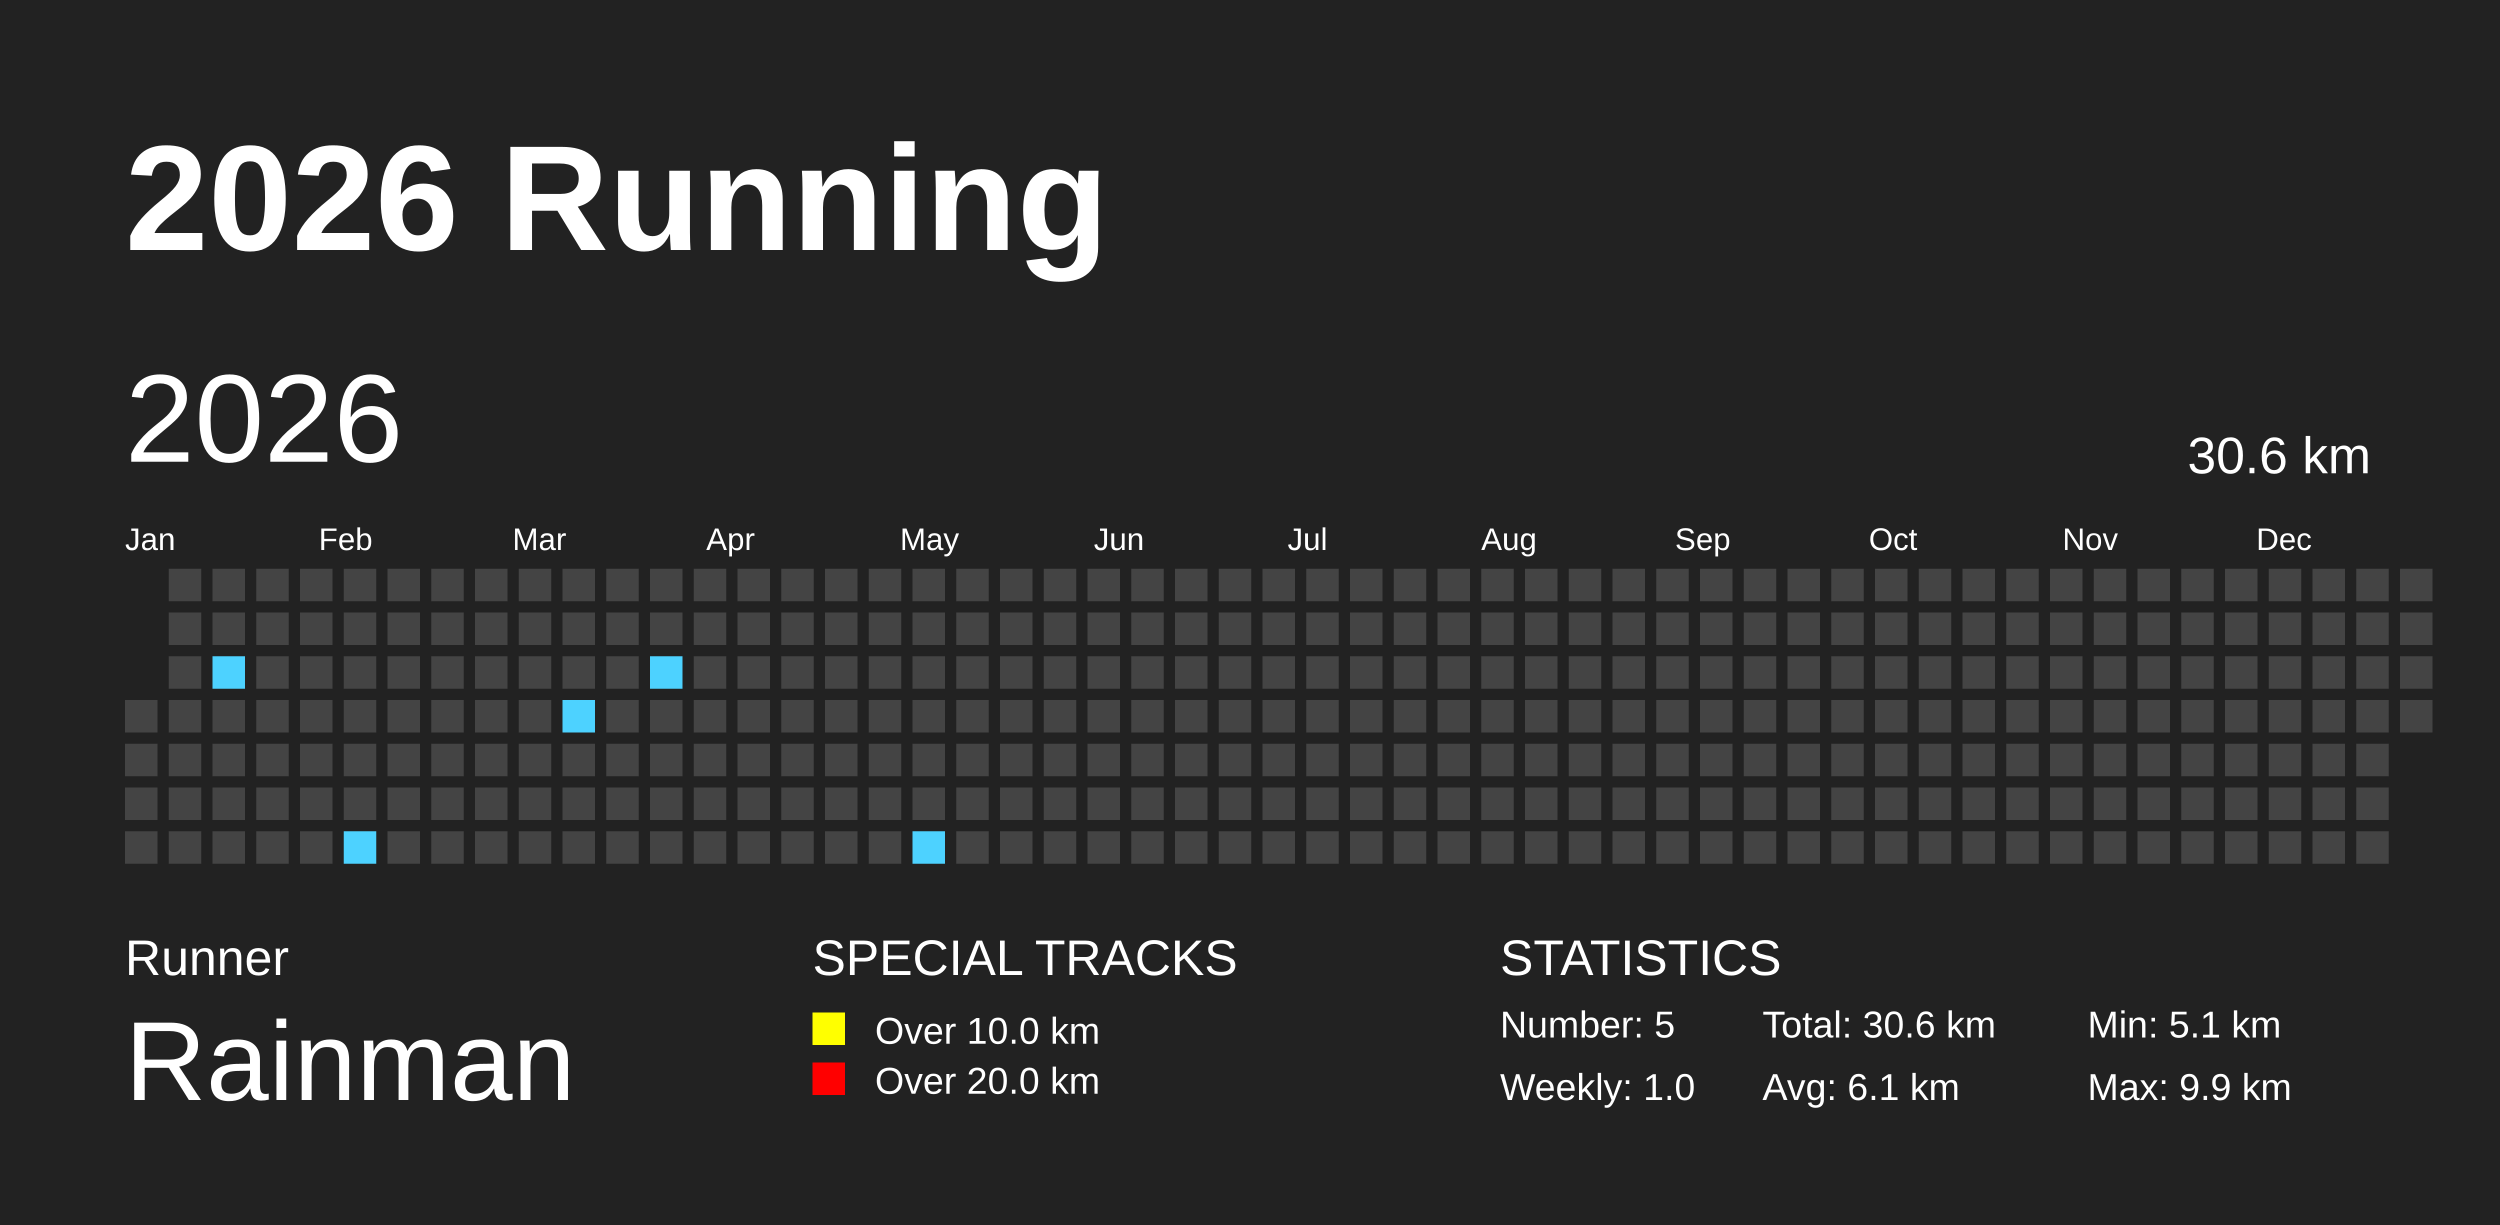
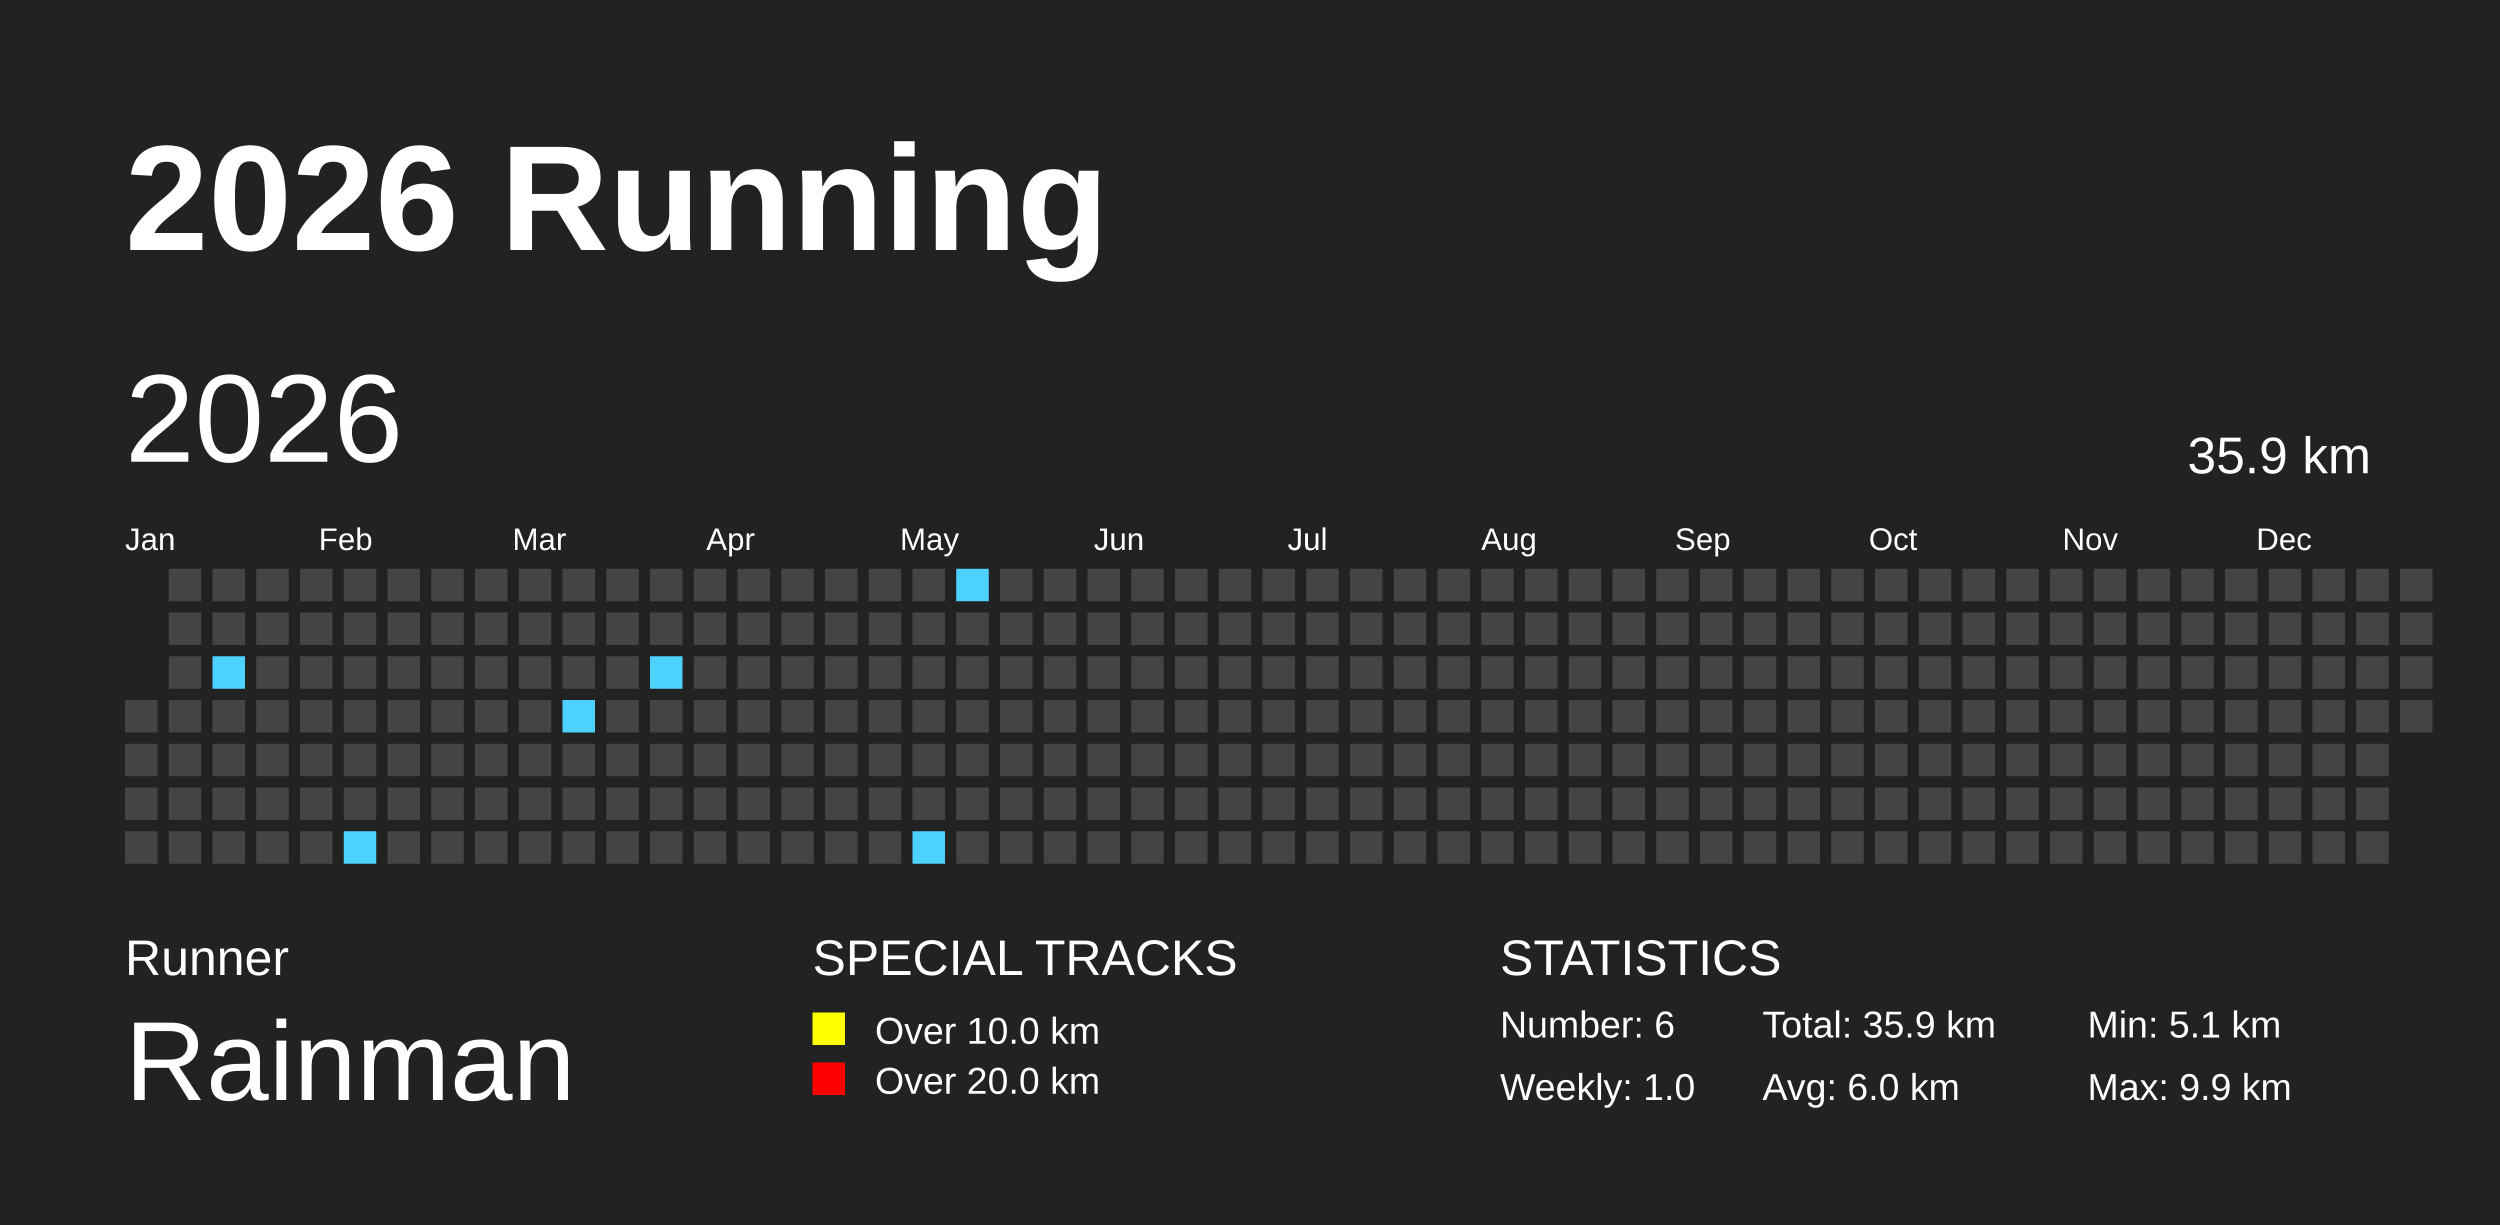
<svg xmlns="http://www.w3.org/2000/svg" baseProfile="full" height="98mm" version="1.1" viewBox="0,0,200,98" width="200mm">
  <defs />
  <rect fill="#222222" height="98" width="200" x="0" y="0" />
  <text fill="#FFFFFF" style="font-size:12px; font-family:Arial; font-weight:bold;" x="10" y="20">2026 Running</text>
  <text fill="#FFFFFF" style="font-size:4px; font-family:Arial" x="10" y="78">Runner</text>
  <text fill="#FFFFFF" style="font-size:9px; font-family:Arial" x="10" y="88">Rainman</text>
  <text fill="#FFFFFF" style="font-size:4px; font-family:Arial" x="65" y="78">SPECIAL TRACKS</text>
  <rect fill="yellow" height="2.6" width="2.6" x="65" y="81" />
  <text fill="#FFFFFF" style="font-size:3px; font-family:Arial" x="70" y="83.5">Over 10.0 km</text>
  <rect fill="red" height="2.6" width="2.6" x="65" y="85" />
  <text fill="#FFFFFF" style="font-size:3px; font-family:Arial" x="70" y="87.5">Over 20.0 km</text>
  <text fill="#FFFFFF" style="font-size:4px; font-family:Arial" x="120" y="78">STATISTICS</text>
-   <text fill="#FFFFFF" style="font-size:3px; font-family:Arial" x="120" y="83">Number: 5</text>
+   <text fill="#FFFFFF" style="font-size:3px; font-family:Arial" x="120" y="83">Number: 6</text>
  <text fill="#FFFFFF" style="font-size:3px; font-family:Arial" x="120" y="88">Weekly: 1.0</text>
-   <text fill="#FFFFFF" style="font-size:3px; font-family:Arial" x="141" y="83">Total: 30.6 km</text>
-   <text fill="#FFFFFF" style="font-size:3px; font-family:Arial" x="141" y="88">Avg: 6.1 km</text>
+   <text fill="#FFFFFF" style="font-size:3px; font-family:Arial" x="141" y="83">Total: 35.9 km</text>
+   <text fill="#FFFFFF" style="font-size:3px; font-family:Arial" x="141" y="88">Avg: 6.0 km</text>
  <text fill="#FFFFFF" style="font-size:3px; font-family:Arial" x="167" y="83">Min: 5.1 km</text>
  <text fill="#FFFFFF" style="font-size:3px; font-family:Arial" x="167" y="88">Max: 9.9 km</text>
  <text dominant-baseline="hanging" fill="#FFFFFF" style="font-size:10.0px; font-family:Arial;" x="10" y="30">2026</text>
-   <text dominant-baseline="hanging" fill="#FFFFFF" style="font-size:4.125px; font-family:Arial;" x="175" y="35">30.6 km</text>
+   <text dominant-baseline="hanging" fill="#FFFFFF" style="font-size:4.125px; font-family:Arial;" x="175" y="35">35.9 km</text>
  <text fill="#FFFFFF" style="font-size:2.5px; font-family:Arial" x="10.0" y="44">Jan</text>
  <text fill="#FFFFFF" style="font-size:2.5px; font-family:Arial" x="25.5" y="44">Feb</text>
  <text fill="#FFFFFF" style="font-size:2.5px; font-family:Arial" x="41.0" y="44">Mar</text>
  <text fill="#FFFFFF" style="font-size:2.5px; font-family:Arial" x="56.5" y="44">Apr</text>
  <text fill="#FFFFFF" style="font-size:2.5px; font-family:Arial" x="72.0" y="44">May</text>
  <text fill="#FFFFFF" style="font-size:2.5px; font-family:Arial" x="87.5" y="44">Jun</text>
  <text fill="#FFFFFF" style="font-size:2.5px; font-family:Arial" x="103.0" y="44">Jul</text>
  <text fill="#FFFFFF" style="font-size:2.5px; font-family:Arial" x="118.5" y="44">Aug</text>
  <text fill="#FFFFFF" style="font-size:2.5px; font-family:Arial" x="134.0" y="44">Sep</text>
  <text fill="#FFFFFF" style="font-size:2.5px; font-family:Arial" x="149.5" y="44">Oct</text>
  <text fill="#FFFFFF" style="font-size:2.5px; font-family:Arial" x="165.0" y="44">Nov</text>
  <text fill="#FFFFFF" style="font-size:2.5px; font-family:Arial" x="180.5" y="44">Dec</text>
  <rect fill="#444444" height="2.6" width="2.6" x="10.0" y="56.0" />
  <rect fill="#444444" height="2.6" width="2.6" x="10.0" y="59.5" />
  <rect fill="#444444" height="2.6" width="2.6" x="10.0" y="63.0" />
  <rect fill="#444444" height="2.6" width="2.6" x="10.0" y="66.5" />
  <rect fill="#444444" height="2.6" width="2.6" x="13.5" y="45.5" />
  <rect fill="#444444" height="2.6" width="2.6" x="13.5" y="49.0" />
  <rect fill="#444444" height="2.6" width="2.6" x="13.5" y="52.5" />
  <rect fill="#444444" height="2.6" width="2.6" x="13.5" y="56.0" />
  <rect fill="#444444" height="2.6" width="2.6" x="13.5" y="59.5" />
  <rect fill="#444444" height="2.6" width="2.6" x="13.5" y="63.0" />
  <rect fill="#444444" height="2.6" width="2.6" x="13.5" y="66.5" />
  <rect fill="#444444" height="2.6" width="2.6" x="17.0" y="45.5" />
  <rect fill="#444444" height="2.6" width="2.6" x="17.0" y="49.0" />
  <rect fill="#4DD2FF" height="2.6" width="2.6" x="17.0" y="52.5" />
  <rect fill="#444444" height="2.6" width="2.6" x="17.0" y="56.0" />
  <rect fill="#444444" height="2.6" width="2.6" x="17.0" y="59.5" />
  <rect fill="#444444" height="2.6" width="2.6" x="17.0" y="63.0" />
  <rect fill="#444444" height="2.6" width="2.6" x="17.0" y="66.5" />
  <rect fill="#444444" height="2.6" width="2.6" x="20.5" y="45.5" />
  <rect fill="#444444" height="2.6" width="2.6" x="20.5" y="49.0" />
  <rect fill="#444444" height="2.6" width="2.6" x="20.5" y="52.5" />
  <rect fill="#444444" height="2.6" width="2.6" x="20.5" y="56.0" />
  <rect fill="#444444" height="2.6" width="2.6" x="20.5" y="59.5" />
  <rect fill="#444444" height="2.6" width="2.6" x="20.5" y="63.0" />
  <rect fill="#444444" height="2.6" width="2.6" x="20.5" y="66.5" />
  <rect fill="#444444" height="2.6" width="2.6" x="24.0" y="45.5" />
  <rect fill="#444444" height="2.6" width="2.6" x="24.0" y="49.0" />
  <rect fill="#444444" height="2.6" width="2.6" x="24.0" y="52.5" />
  <rect fill="#444444" height="2.6" width="2.6" x="24.0" y="56.0" />
  <rect fill="#444444" height="2.6" width="2.6" x="24.0" y="59.5" />
  <rect fill="#444444" height="2.6" width="2.6" x="24.0" y="63.0" />
  <rect fill="#444444" height="2.6" width="2.6" x="24.0" y="66.5" />
  <rect fill="#444444" height="2.6" width="2.6" x="27.5" y="45.5" />
  <rect fill="#444444" height="2.6" width="2.6" x="27.5" y="49.0" />
  <rect fill="#444444" height="2.6" width="2.6" x="27.5" y="52.5" />
  <rect fill="#444444" height="2.6" width="2.6" x="27.5" y="56.0" />
  <rect fill="#444444" height="2.6" width="2.6" x="27.5" y="59.5" />
  <rect fill="#444444" height="2.6" width="2.6" x="27.5" y="63.0" />
  <rect fill="#4DD2FF" height="2.6" width="2.6" x="27.5" y="66.5" />
  <rect fill="#444444" height="2.6" width="2.6" x="31.0" y="45.5" />
  <rect fill="#444444" height="2.6" width="2.6" x="31.0" y="49.0" />
  <rect fill="#444444" height="2.6" width="2.6" x="31.0" y="52.5" />
  <rect fill="#444444" height="2.6" width="2.6" x="31.0" y="56.0" />
  <rect fill="#444444" height="2.6" width="2.6" x="31.0" y="59.5" />
  <rect fill="#444444" height="2.6" width="2.6" x="31.0" y="63.0" />
  <rect fill="#444444" height="2.6" width="2.6" x="31.0" y="66.5" />
  <rect fill="#444444" height="2.6" width="2.6" x="34.5" y="45.5" />
  <rect fill="#444444" height="2.6" width="2.6" x="34.5" y="49.0" />
  <rect fill="#444444" height="2.6" width="2.6" x="34.5" y="52.5" />
  <rect fill="#444444" height="2.6" width="2.6" x="34.5" y="56.0" />
  <rect fill="#444444" height="2.6" width="2.6" x="34.5" y="59.5" />
  <rect fill="#444444" height="2.6" width="2.6" x="34.5" y="63.0" />
  <rect fill="#444444" height="2.6" width="2.6" x="34.5" y="66.5" />
  <rect fill="#444444" height="2.6" width="2.6" x="38.0" y="45.5" />
  <rect fill="#444444" height="2.6" width="2.6" x="38.0" y="49.0" />
  <rect fill="#444444" height="2.6" width="2.6" x="38.0" y="52.5" />
  <rect fill="#444444" height="2.6" width="2.6" x="38.0" y="56.0" />
  <rect fill="#444444" height="2.6" width="2.6" x="38.0" y="59.5" />
  <rect fill="#444444" height="2.6" width="2.6" x="38.0" y="63.0" />
  <rect fill="#444444" height="2.6" width="2.6" x="38.0" y="66.5" />
  <rect fill="#444444" height="2.6" width="2.6" x="41.5" y="45.5" />
  <rect fill="#444444" height="2.6" width="2.6" x="41.5" y="49.0" />
  <rect fill="#444444" height="2.6" width="2.6" x="41.5" y="52.5" />
  <rect fill="#444444" height="2.6" width="2.6" x="41.5" y="56.0" />
  <rect fill="#444444" height="2.6" width="2.6" x="41.5" y="59.5" />
  <rect fill="#444444" height="2.6" width="2.6" x="41.5" y="63.0" />
  <rect fill="#444444" height="2.6" width="2.6" x="41.5" y="66.5" />
  <rect fill="#444444" height="2.6" width="2.6" x="45.0" y="45.5" />
  <rect fill="#444444" height="2.6" width="2.6" x="45.0" y="49.0" />
  <rect fill="#444444" height="2.6" width="2.6" x="45.0" y="52.5" />
  <rect fill="#4DD2FF" height="2.6" width="2.6" x="45.0" y="56.0" />
  <rect fill="#444444" height="2.6" width="2.6" x="45.0" y="59.5" />
  <rect fill="#444444" height="2.6" width="2.6" x="45.0" y="63.0" />
  <rect fill="#444444" height="2.6" width="2.6" x="45.0" y="66.5" />
  <rect fill="#444444" height="2.6" width="2.6" x="48.5" y="45.5" />
  <rect fill="#444444" height="2.6" width="2.6" x="48.5" y="49.0" />
  <rect fill="#444444" height="2.6" width="2.6" x="48.5" y="52.5" />
  <rect fill="#444444" height="2.6" width="2.6" x="48.5" y="56.0" />
  <rect fill="#444444" height="2.6" width="2.6" x="48.5" y="59.5" />
  <rect fill="#444444" height="2.6" width="2.6" x="48.5" y="63.0" />
  <rect fill="#444444" height="2.6" width="2.6" x="48.5" y="66.5" />
  <rect fill="#444444" height="2.6" width="2.6" x="52.0" y="45.5" />
  <rect fill="#444444" height="2.6" width="2.6" x="52.0" y="49.0" />
  <rect fill="#4DD2FF" height="2.6" width="2.6" x="52.0" y="52.5" />
  <rect fill="#444444" height="2.6" width="2.6" x="52.0" y="56.0" />
  <rect fill="#444444" height="2.6" width="2.6" x="52.0" y="59.5" />
  <rect fill="#444444" height="2.6" width="2.6" x="52.0" y="63.0" />
  <rect fill="#444444" height="2.6" width="2.6" x="52.0" y="66.5" />
  <rect fill="#444444" height="2.6" width="2.6" x="55.5" y="45.5" />
  <rect fill="#444444" height="2.6" width="2.6" x="55.5" y="49.0" />
  <rect fill="#444444" height="2.6" width="2.6" x="55.5" y="52.5" />
  <rect fill="#444444" height="2.6" width="2.6" x="55.5" y="56.0" />
  <rect fill="#444444" height="2.6" width="2.6" x="55.5" y="59.5" />
  <rect fill="#444444" height="2.6" width="2.6" x="55.5" y="63.0" />
  <rect fill="#444444" height="2.6" width="2.6" x="55.5" y="66.5" />
  <rect fill="#444444" height="2.6" width="2.6" x="59.0" y="45.5" />
  <rect fill="#444444" height="2.6" width="2.6" x="59.0" y="49.0" />
  <rect fill="#444444" height="2.6" width="2.6" x="59.0" y="52.5" />
  <rect fill="#444444" height="2.6" width="2.6" x="59.0" y="56.0" />
  <rect fill="#444444" height="2.6" width="2.6" x="59.0" y="59.5" />
  <rect fill="#444444" height="2.6" width="2.6" x="59.0" y="63.0" />
  <rect fill="#444444" height="2.6" width="2.6" x="59.0" y="66.5" />
  <rect fill="#444444" height="2.6" width="2.6" x="62.5" y="45.5" />
  <rect fill="#444444" height="2.6" width="2.6" x="62.5" y="49.0" />
  <rect fill="#444444" height="2.6" width="2.6" x="62.5" y="52.5" />
  <rect fill="#444444" height="2.6" width="2.6" x="62.5" y="56.0" />
  <rect fill="#444444" height="2.6" width="2.6" x="62.5" y="59.5" />
  <rect fill="#444444" height="2.6" width="2.6" x="62.5" y="63.0" />
  <rect fill="#444444" height="2.6" width="2.6" x="62.5" y="66.5" />
  <rect fill="#444444" height="2.6" width="2.6" x="66.0" y="45.5" />
  <rect fill="#444444" height="2.6" width="2.6" x="66.0" y="49.0" />
  <rect fill="#444444" height="2.6" width="2.6" x="66.0" y="52.5" />
  <rect fill="#444444" height="2.6" width="2.6" x="66.0" y="56.0" />
  <rect fill="#444444" height="2.6" width="2.6" x="66.0" y="59.5" />
  <rect fill="#444444" height="2.6" width="2.6" x="66.0" y="63.0" />
  <rect fill="#444444" height="2.6" width="2.6" x="66.0" y="66.5" />
  <rect fill="#444444" height="2.6" width="2.6" x="69.5" y="45.5" />
  <rect fill="#444444" height="2.6" width="2.6" x="69.5" y="49.0" />
  <rect fill="#444444" height="2.6" width="2.6" x="69.5" y="52.5" />
  <rect fill="#444444" height="2.6" width="2.6" x="69.5" y="56.0" />
  <rect fill="#444444" height="2.6" width="2.6" x="69.5" y="59.5" />
  <rect fill="#444444" height="2.6" width="2.6" x="69.5" y="63.0" />
  <rect fill="#444444" height="2.6" width="2.6" x="69.5" y="66.5" />
  <rect fill="#444444" height="2.6" width="2.6" x="73.0" y="45.5" />
  <rect fill="#444444" height="2.6" width="2.6" x="73.0" y="49.0" />
  <rect fill="#444444" height="2.6" width="2.6" x="73.0" y="52.5" />
  <rect fill="#444444" height="2.6" width="2.6" x="73.0" y="56.0" />
  <rect fill="#444444" height="2.6" width="2.6" x="73.0" y="59.5" />
  <rect fill="#444444" height="2.6" width="2.6" x="73.0" y="63.0" />
  <rect fill="#4DD2FF" height="2.6" width="2.6" x="73.0" y="66.5" />
-   <rect fill="#444444" height="2.6" width="2.6" x="76.5" y="45.5" />
+   <rect fill="#4DD2FF" height="2.6" width="2.6" x="76.5" y="45.5" />
  <rect fill="#444444" height="2.6" width="2.6" x="76.5" y="49.0" />
  <rect fill="#444444" height="2.6" width="2.6" x="76.5" y="52.5" />
  <rect fill="#444444" height="2.6" width="2.6" x="76.5" y="56.0" />
  <rect fill="#444444" height="2.6" width="2.6" x="76.5" y="59.5" />
  <rect fill="#444444" height="2.6" width="2.6" x="76.5" y="63.0" />
  <rect fill="#444444" height="2.6" width="2.6" x="76.5" y="66.5" />
  <rect fill="#444444" height="2.6" width="2.6" x="80.0" y="45.5" />
  <rect fill="#444444" height="2.6" width="2.6" x="80.0" y="49.0" />
  <rect fill="#444444" height="2.6" width="2.6" x="80.0" y="52.5" />
  <rect fill="#444444" height="2.6" width="2.6" x="80.0" y="56.0" />
  <rect fill="#444444" height="2.6" width="2.6" x="80.0" y="59.5" />
  <rect fill="#444444" height="2.6" width="2.6" x="80.0" y="63.0" />
  <rect fill="#444444" height="2.6" width="2.6" x="80.0" y="66.5" />
  <rect fill="#444444" height="2.6" width="2.6" x="83.5" y="45.5" />
  <rect fill="#444444" height="2.6" width="2.6" x="83.5" y="49.0" />
  <rect fill="#444444" height="2.6" width="2.6" x="83.5" y="52.5" />
  <rect fill="#444444" height="2.6" width="2.6" x="83.5" y="56.0" />
  <rect fill="#444444" height="2.6" width="2.6" x="83.5" y="59.5" />
  <rect fill="#444444" height="2.6" width="2.6" x="83.5" y="63.0" />
  <rect fill="#444444" height="2.6" width="2.6" x="83.5" y="66.5" />
  <rect fill="#444444" height="2.6" width="2.6" x="87.0" y="45.5" />
  <rect fill="#444444" height="2.6" width="2.6" x="87.0" y="49.0" />
  <rect fill="#444444" height="2.6" width="2.6" x="87.0" y="52.5" />
  <rect fill="#444444" height="2.6" width="2.6" x="87.0" y="56.0" />
  <rect fill="#444444" height="2.6" width="2.6" x="87.0" y="59.5" />
  <rect fill="#444444" height="2.6" width="2.6" x="87.0" y="63.0" />
  <rect fill="#444444" height="2.6" width="2.6" x="87.0" y="66.5" />
  <rect fill="#444444" height="2.6" width="2.6" x="90.5" y="45.5" />
  <rect fill="#444444" height="2.6" width="2.6" x="90.5" y="49.0" />
  <rect fill="#444444" height="2.6" width="2.6" x="90.5" y="52.5" />
  <rect fill="#444444" height="2.6" width="2.6" x="90.5" y="56.0" />
  <rect fill="#444444" height="2.6" width="2.6" x="90.5" y="59.5" />
  <rect fill="#444444" height="2.6" width="2.6" x="90.5" y="63.0" />
  <rect fill="#444444" height="2.6" width="2.6" x="90.5" y="66.5" />
  <rect fill="#444444" height="2.6" width="2.6" x="94.0" y="45.5" />
  <rect fill="#444444" height="2.6" width="2.6" x="94.0" y="49.0" />
  <rect fill="#444444" height="2.6" width="2.6" x="94.0" y="52.5" />
  <rect fill="#444444" height="2.6" width="2.6" x="94.0" y="56.0" />
  <rect fill="#444444" height="2.6" width="2.6" x="94.0" y="59.5" />
  <rect fill="#444444" height="2.6" width="2.6" x="94.0" y="63.0" />
  <rect fill="#444444" height="2.6" width="2.6" x="94.0" y="66.5" />
  <rect fill="#444444" height="2.6" width="2.6" x="97.5" y="45.5" />
  <rect fill="#444444" height="2.6" width="2.6" x="97.5" y="49.0" />
  <rect fill="#444444" height="2.6" width="2.6" x="97.5" y="52.5" />
  <rect fill="#444444" height="2.6" width="2.6" x="97.5" y="56.0" />
  <rect fill="#444444" height="2.6" width="2.6" x="97.5" y="59.5" />
  <rect fill="#444444" height="2.6" width="2.6" x="97.5" y="63.0" />
  <rect fill="#444444" height="2.6" width="2.6" x="97.5" y="66.5" />
  <rect fill="#444444" height="2.6" width="2.6" x="101.0" y="45.5" />
  <rect fill="#444444" height="2.6" width="2.6" x="101.0" y="49.0" />
  <rect fill="#444444" height="2.6" width="2.6" x="101.0" y="52.5" />
  <rect fill="#444444" height="2.6" width="2.6" x="101.0" y="56.0" />
  <rect fill="#444444" height="2.6" width="2.6" x="101.0" y="59.5" />
  <rect fill="#444444" height="2.6" width="2.6" x="101.0" y="63.0" />
  <rect fill="#444444" height="2.6" width="2.6" x="101.0" y="66.5" />
  <rect fill="#444444" height="2.6" width="2.6" x="104.5" y="45.5" />
  <rect fill="#444444" height="2.6" width="2.6" x="104.5" y="49.0" />
  <rect fill="#444444" height="2.6" width="2.6" x="104.5" y="52.5" />
  <rect fill="#444444" height="2.6" width="2.6" x="104.5" y="56.0" />
  <rect fill="#444444" height="2.6" width="2.6" x="104.5" y="59.5" />
  <rect fill="#444444" height="2.6" width="2.6" x="104.5" y="63.0" />
  <rect fill="#444444" height="2.6" width="2.6" x="104.5" y="66.5" />
  <rect fill="#444444" height="2.6" width="2.6" x="108.0" y="45.5" />
  <rect fill="#444444" height="2.6" width="2.6" x="108.0" y="49.0" />
  <rect fill="#444444" height="2.6" width="2.6" x="108.0" y="52.5" />
  <rect fill="#444444" height="2.6" width="2.6" x="108.0" y="56.0" />
  <rect fill="#444444" height="2.6" width="2.6" x="108.0" y="59.5" />
  <rect fill="#444444" height="2.6" width="2.6" x="108.0" y="63.0" />
  <rect fill="#444444" height="2.6" width="2.6" x="108.0" y="66.5" />
  <rect fill="#444444" height="2.6" width="2.6" x="111.5" y="45.5" />
  <rect fill="#444444" height="2.6" width="2.6" x="111.5" y="49.0" />
  <rect fill="#444444" height="2.6" width="2.6" x="111.5" y="52.5" />
  <rect fill="#444444" height="2.6" width="2.6" x="111.5" y="56.0" />
  <rect fill="#444444" height="2.6" width="2.6" x="111.5" y="59.5" />
  <rect fill="#444444" height="2.6" width="2.6" x="111.5" y="63.0" />
  <rect fill="#444444" height="2.6" width="2.6" x="111.5" y="66.5" />
  <rect fill="#444444" height="2.6" width="2.6" x="115.0" y="45.5" />
  <rect fill="#444444" height="2.6" width="2.6" x="115.0" y="49.0" />
  <rect fill="#444444" height="2.6" width="2.6" x="115.0" y="52.5" />
  <rect fill="#444444" height="2.6" width="2.6" x="115.0" y="56.0" />
  <rect fill="#444444" height="2.6" width="2.6" x="115.0" y="59.5" />
  <rect fill="#444444" height="2.6" width="2.6" x="115.0" y="63.0" />
  <rect fill="#444444" height="2.6" width="2.6" x="115.0" y="66.5" />
  <rect fill="#444444" height="2.6" width="2.6" x="118.5" y="45.5" />
  <rect fill="#444444" height="2.6" width="2.6" x="118.5" y="49.0" />
  <rect fill="#444444" height="2.6" width="2.6" x="118.5" y="52.5" />
  <rect fill="#444444" height="2.6" width="2.6" x="118.5" y="56.0" />
  <rect fill="#444444" height="2.6" width="2.6" x="118.5" y="59.5" />
  <rect fill="#444444" height="2.6" width="2.6" x="118.5" y="63.0" />
  <rect fill="#444444" height="2.6" width="2.6" x="118.5" y="66.5" />
  <rect fill="#444444" height="2.6" width="2.6" x="122.0" y="45.5" />
  <rect fill="#444444" height="2.6" width="2.6" x="122.0" y="49.0" />
  <rect fill="#444444" height="2.6" width="2.6" x="122.0" y="52.5" />
  <rect fill="#444444" height="2.6" width="2.6" x="122.0" y="56.0" />
  <rect fill="#444444" height="2.6" width="2.6" x="122.0" y="59.5" />
  <rect fill="#444444" height="2.6" width="2.6" x="122.0" y="63.0" />
  <rect fill="#444444" height="2.6" width="2.6" x="122.0" y="66.5" />
  <rect fill="#444444" height="2.6" width="2.6" x="125.5" y="45.5" />
  <rect fill="#444444" height="2.6" width="2.6" x="125.5" y="49.0" />
  <rect fill="#444444" height="2.6" width="2.6" x="125.5" y="52.5" />
  <rect fill="#444444" height="2.6" width="2.6" x="125.5" y="56.0" />
  <rect fill="#444444" height="2.6" width="2.6" x="125.5" y="59.5" />
  <rect fill="#444444" height="2.6" width="2.6" x="125.5" y="63.0" />
  <rect fill="#444444" height="2.6" width="2.6" x="125.5" y="66.5" />
  <rect fill="#444444" height="2.6" width="2.6" x="129.0" y="45.5" />
  <rect fill="#444444" height="2.6" width="2.6" x="129.0" y="49.0" />
  <rect fill="#444444" height="2.6" width="2.6" x="129.0" y="52.5" />
  <rect fill="#444444" height="2.6" width="2.6" x="129.0" y="56.0" />
  <rect fill="#444444" height="2.6" width="2.6" x="129.0" y="59.5" />
  <rect fill="#444444" height="2.6" width="2.6" x="129.0" y="63.0" />
  <rect fill="#444444" height="2.6" width="2.6" x="129.0" y="66.5" />
  <rect fill="#444444" height="2.6" width="2.6" x="132.5" y="45.5" />
  <rect fill="#444444" height="2.6" width="2.6" x="132.5" y="49.0" />
  <rect fill="#444444" height="2.6" width="2.6" x="132.5" y="52.5" />
  <rect fill="#444444" height="2.6" width="2.6" x="132.5" y="56.0" />
  <rect fill="#444444" height="2.6" width="2.6" x="132.5" y="59.5" />
  <rect fill="#444444" height="2.6" width="2.6" x="132.5" y="63.0" />
  <rect fill="#444444" height="2.6" width="2.6" x="132.5" y="66.5" />
  <rect fill="#444444" height="2.6" width="2.6" x="136.0" y="45.5" />
  <rect fill="#444444" height="2.6" width="2.6" x="136.0" y="49.0" />
  <rect fill="#444444" height="2.6" width="2.6" x="136.0" y="52.5" />
  <rect fill="#444444" height="2.6" width="2.6" x="136.0" y="56.0" />
  <rect fill="#444444" height="2.6" width="2.6" x="136.0" y="59.5" />
  <rect fill="#444444" height="2.6" width="2.6" x="136.0" y="63.0" />
  <rect fill="#444444" height="2.6" width="2.6" x="136.0" y="66.5" />
  <rect fill="#444444" height="2.6" width="2.6" x="139.5" y="45.5" />
  <rect fill="#444444" height="2.6" width="2.6" x="139.5" y="49.0" />
  <rect fill="#444444" height="2.6" width="2.6" x="139.5" y="52.5" />
  <rect fill="#444444" height="2.6" width="2.6" x="139.5" y="56.0" />
  <rect fill="#444444" height="2.6" width="2.6" x="139.5" y="59.5" />
  <rect fill="#444444" height="2.6" width="2.6" x="139.5" y="63.0" />
  <rect fill="#444444" height="2.6" width="2.6" x="139.5" y="66.5" />
  <rect fill="#444444" height="2.6" width="2.6" x="143.0" y="45.5" />
  <rect fill="#444444" height="2.6" width="2.6" x="143.0" y="49.0" />
  <rect fill="#444444" height="2.6" width="2.6" x="143.0" y="52.5" />
  <rect fill="#444444" height="2.6" width="2.6" x="143.0" y="56.0" />
  <rect fill="#444444" height="2.6" width="2.6" x="143.0" y="59.5" />
  <rect fill="#444444" height="2.6" width="2.6" x="143.0" y="63.0" />
  <rect fill="#444444" height="2.6" width="2.6" x="143.0" y="66.5" />
  <rect fill="#444444" height="2.6" width="2.6" x="146.5" y="45.5" />
  <rect fill="#444444" height="2.6" width="2.6" x="146.5" y="49.0" />
  <rect fill="#444444" height="2.6" width="2.6" x="146.5" y="52.5" />
  <rect fill="#444444" height="2.6" width="2.6" x="146.5" y="56.0" />
  <rect fill="#444444" height="2.6" width="2.6" x="146.5" y="59.5" />
  <rect fill="#444444" height="2.6" width="2.6" x="146.5" y="63.0" />
  <rect fill="#444444" height="2.6" width="2.6" x="146.5" y="66.5" />
  <rect fill="#444444" height="2.6" width="2.6" x="150.0" y="45.5" />
  <rect fill="#444444" height="2.6" width="2.6" x="150.0" y="49.0" />
  <rect fill="#444444" height="2.6" width="2.6" x="150.0" y="52.5" />
  <rect fill="#444444" height="2.6" width="2.6" x="150.0" y="56.0" />
  <rect fill="#444444" height="2.6" width="2.6" x="150.0" y="59.5" />
  <rect fill="#444444" height="2.6" width="2.6" x="150.0" y="63.0" />
  <rect fill="#444444" height="2.6" width="2.6" x="150.0" y="66.5" />
  <rect fill="#444444" height="2.6" width="2.6" x="153.5" y="45.5" />
  <rect fill="#444444" height="2.6" width="2.6" x="153.5" y="49.0" />
  <rect fill="#444444" height="2.6" width="2.6" x="153.5" y="52.5" />
  <rect fill="#444444" height="2.6" width="2.6" x="153.5" y="56.0" />
  <rect fill="#444444" height="2.6" width="2.6" x="153.5" y="59.5" />
  <rect fill="#444444" height="2.6" width="2.6" x="153.5" y="63.0" />
  <rect fill="#444444" height="2.6" width="2.6" x="153.5" y="66.5" />
  <rect fill="#444444" height="2.6" width="2.6" x="157.0" y="45.5" />
  <rect fill="#444444" height="2.6" width="2.6" x="157.0" y="49.0" />
  <rect fill="#444444" height="2.6" width="2.6" x="157.0" y="52.5" />
  <rect fill="#444444" height="2.6" width="2.6" x="157.0" y="56.0" />
  <rect fill="#444444" height="2.6" width="2.6" x="157.0" y="59.5" />
  <rect fill="#444444" height="2.6" width="2.6" x="157.0" y="63.0" />
  <rect fill="#444444" height="2.6" width="2.6" x="157.0" y="66.5" />
  <rect fill="#444444" height="2.6" width="2.6" x="160.5" y="45.5" />
  <rect fill="#444444" height="2.6" width="2.6" x="160.5" y="49.0" />
  <rect fill="#444444" height="2.6" width="2.6" x="160.5" y="52.5" />
  <rect fill="#444444" height="2.6" width="2.6" x="160.5" y="56.0" />
  <rect fill="#444444" height="2.6" width="2.6" x="160.5" y="59.5" />
  <rect fill="#444444" height="2.6" width="2.6" x="160.5" y="63.0" />
  <rect fill="#444444" height="2.6" width="2.6" x="160.5" y="66.5" />
  <rect fill="#444444" height="2.6" width="2.6" x="164.0" y="45.5" />
  <rect fill="#444444" height="2.6" width="2.6" x="164.0" y="49.0" />
  <rect fill="#444444" height="2.6" width="2.6" x="164.0" y="52.5" />
  <rect fill="#444444" height="2.6" width="2.6" x="164.0" y="56.0" />
  <rect fill="#444444" height="2.6" width="2.6" x="164.0" y="59.5" />
  <rect fill="#444444" height="2.6" width="2.6" x="164.0" y="63.0" />
  <rect fill="#444444" height="2.6" width="2.6" x="164.0" y="66.5" />
  <rect fill="#444444" height="2.6" width="2.6" x="167.5" y="45.5" />
  <rect fill="#444444" height="2.6" width="2.6" x="167.5" y="49.0" />
  <rect fill="#444444" height="2.6" width="2.6" x="167.5" y="52.5" />
  <rect fill="#444444" height="2.6" width="2.6" x="167.5" y="56.0" />
  <rect fill="#444444" height="2.6" width="2.6" x="167.5" y="59.5" />
  <rect fill="#444444" height="2.6" width="2.6" x="167.5" y="63.0" />
  <rect fill="#444444" height="2.6" width="2.6" x="167.5" y="66.5" />
  <rect fill="#444444" height="2.6" width="2.6" x="171.0" y="45.5" />
  <rect fill="#444444" height="2.6" width="2.6" x="171.0" y="49.0" />
  <rect fill="#444444" height="2.6" width="2.6" x="171.0" y="52.5" />
  <rect fill="#444444" height="2.6" width="2.6" x="171.0" y="56.0" />
  <rect fill="#444444" height="2.6" width="2.6" x="171.0" y="59.5" />
  <rect fill="#444444" height="2.6" width="2.6" x="171.0" y="63.0" />
  <rect fill="#444444" height="2.6" width="2.6" x="171.0" y="66.5" />
  <rect fill="#444444" height="2.6" width="2.6" x="174.5" y="45.5" />
  <rect fill="#444444" height="2.6" width="2.6" x="174.5" y="49.0" />
  <rect fill="#444444" height="2.6" width="2.6" x="174.5" y="52.5" />
  <rect fill="#444444" height="2.6" width="2.6" x="174.5" y="56.0" />
  <rect fill="#444444" height="2.6" width="2.6" x="174.5" y="59.5" />
  <rect fill="#444444" height="2.6" width="2.6" x="174.5" y="63.0" />
  <rect fill="#444444" height="2.6" width="2.6" x="174.5" y="66.5" />
  <rect fill="#444444" height="2.6" width="2.6" x="178.0" y="45.5" />
  <rect fill="#444444" height="2.6" width="2.6" x="178.0" y="49.0" />
  <rect fill="#444444" height="2.6" width="2.6" x="178.0" y="52.5" />
  <rect fill="#444444" height="2.6" width="2.6" x="178.0" y="56.0" />
  <rect fill="#444444" height="2.6" width="2.6" x="178.0" y="59.5" />
  <rect fill="#444444" height="2.6" width="2.6" x="178.0" y="63.0" />
  <rect fill="#444444" height="2.6" width="2.6" x="178.0" y="66.5" />
  <rect fill="#444444" height="2.6" width="2.6" x="181.5" y="45.5" />
  <rect fill="#444444" height="2.6" width="2.6" x="181.5" y="49.0" />
  <rect fill="#444444" height="2.6" width="2.6" x="181.5" y="52.5" />
  <rect fill="#444444" height="2.6" width="2.6" x="181.5" y="56.0" />
  <rect fill="#444444" height="2.6" width="2.6" x="181.5" y="59.5" />
  <rect fill="#444444" height="2.6" width="2.6" x="181.5" y="63.0" />
  <rect fill="#444444" height="2.6" width="2.6" x="181.5" y="66.5" />
  <rect fill="#444444" height="2.6" width="2.6" x="185.0" y="45.5" />
  <rect fill="#444444" height="2.6" width="2.6" x="185.0" y="49.0" />
  <rect fill="#444444" height="2.6" width="2.6" x="185.0" y="52.5" />
  <rect fill="#444444" height="2.6" width="2.6" x="185.0" y="56.0" />
  <rect fill="#444444" height="2.6" width="2.6" x="185.0" y="59.5" />
  <rect fill="#444444" height="2.6" width="2.6" x="185.0" y="63.0" />
  <rect fill="#444444" height="2.6" width="2.6" x="185.0" y="66.5" />
  <rect fill="#444444" height="2.6" width="2.6" x="188.5" y="45.5" />
  <rect fill="#444444" height="2.6" width="2.6" x="188.5" y="49.0" />
  <rect fill="#444444" height="2.6" width="2.6" x="188.5" y="52.5" />
  <rect fill="#444444" height="2.6" width="2.6" x="188.5" y="56.0" />
  <rect fill="#444444" height="2.6" width="2.6" x="188.5" y="59.5" />
  <rect fill="#444444" height="2.6" width="2.6" x="188.5" y="63.0" />
  <rect fill="#444444" height="2.6" width="2.6" x="188.5" y="66.5" />
  <rect fill="#444444" height="2.6" width="2.6" x="192.0" y="45.5" />
  <rect fill="#444444" height="2.6" width="2.6" x="192.0" y="49.0" />
  <rect fill="#444444" height="2.6" width="2.6" x="192.0" y="52.5" />
  <rect fill="#444444" height="2.6" width="2.6" x="192.0" y="56.0" />
</svg>
